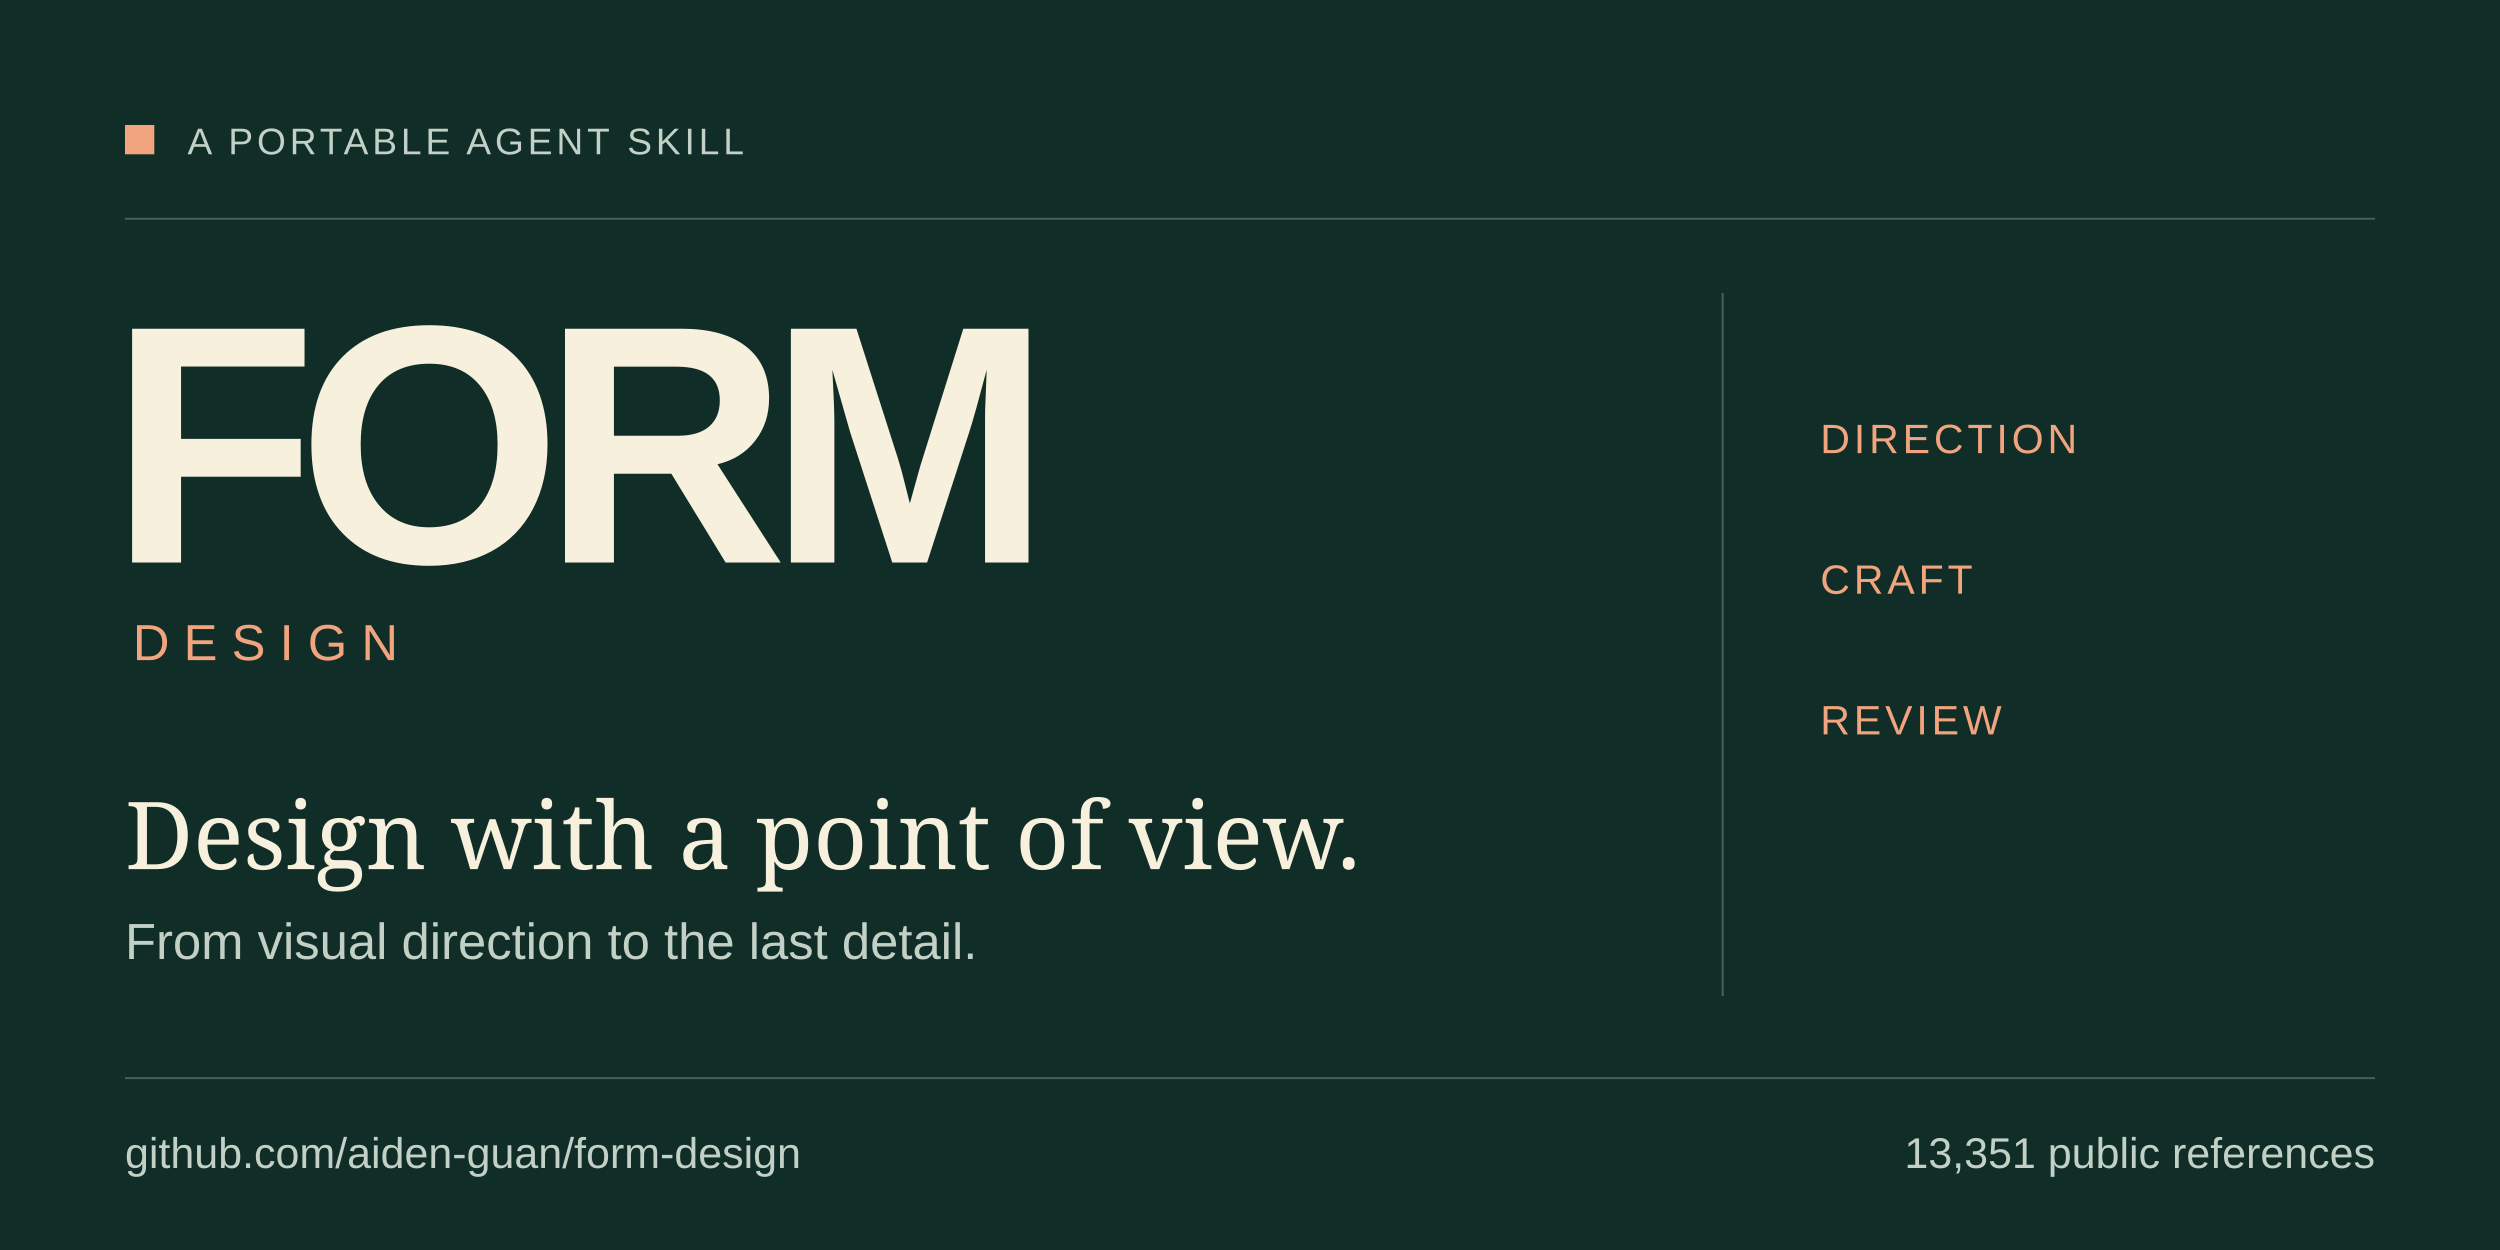
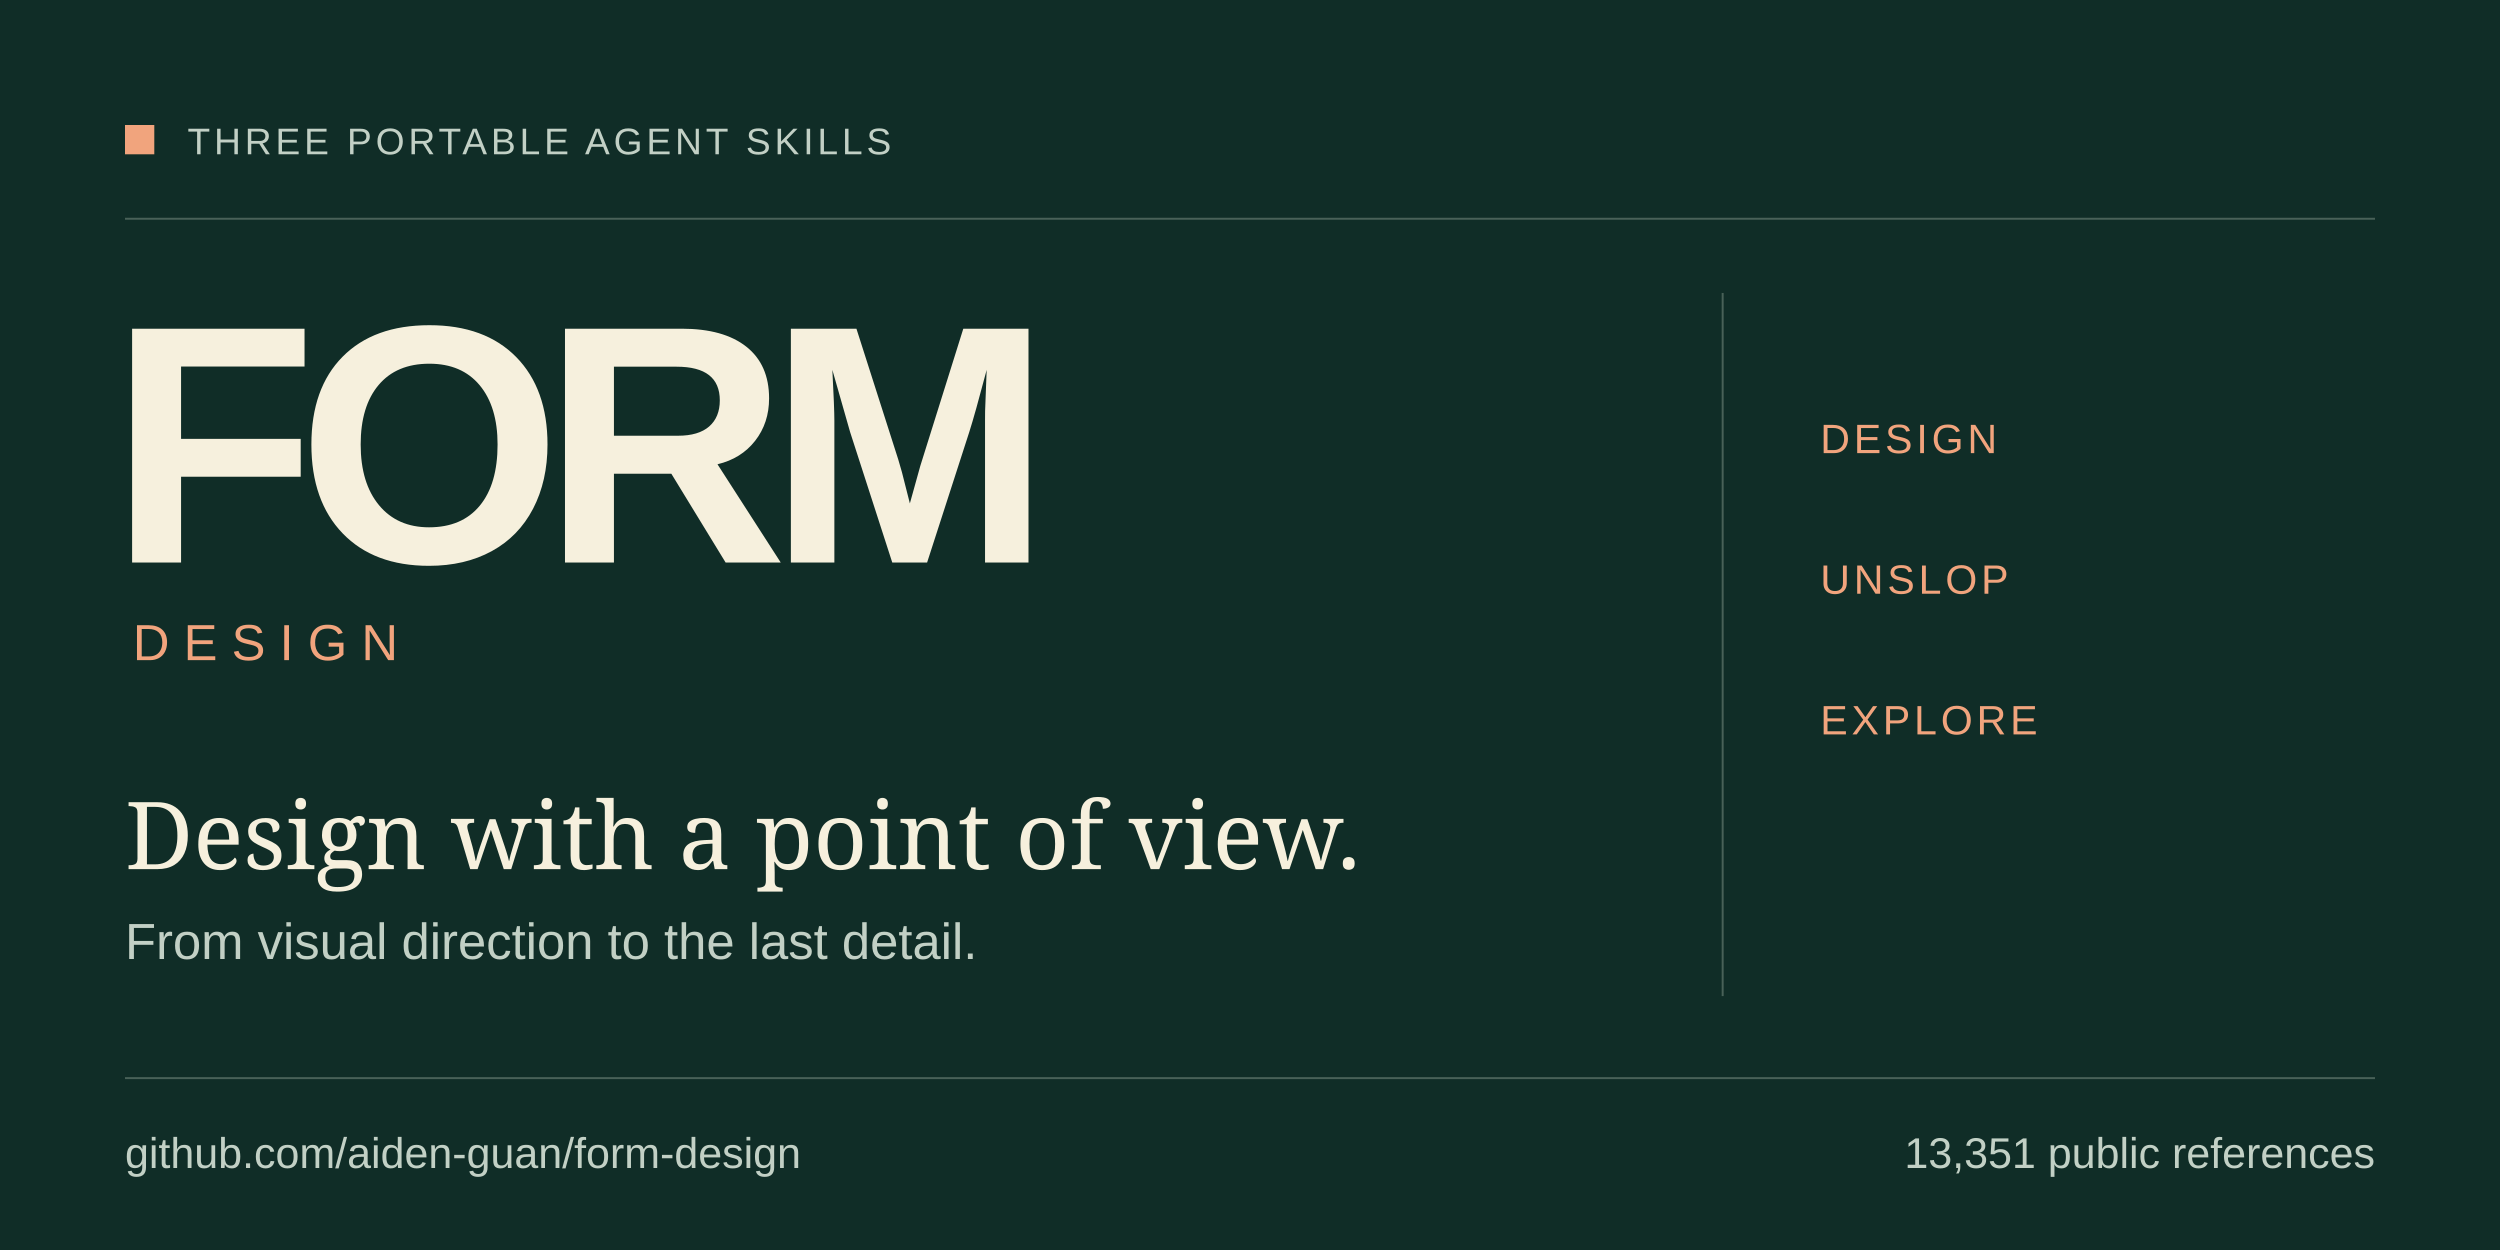
<svg xmlns="http://www.w3.org/2000/svg" width="1280" height="640" viewBox="0 0 1280 640" role="img" aria-labelledby="title desc">
  <rect width="1280" height="640" fill="#102d27" />
  <path d="M64 112H1216M64 552H1216M882 150V510" stroke="#496158" />
  <rect x="64" y="64" width="15" height="15" fill="#f1a47d" />
-   <text x="96" y="79" fill="#c2d0c5" font-size="19" font-family="Arial, Helvetica, sans-serif" letter-spacing="2">A PORTABLE AGENT SKILL</text>
+   <text x="96" y="79" fill="#c2d0c5" font-size="19" font-family="Arial, Helvetica, sans-serif" letter-spacing="2">THREE PORTABLE AGENT SKILLS</text>
  <text x="56" y="288" fill="#f6f0dd" font-size="174" font-family="Arial, Helvetica, sans-serif" font-weight="700" letter-spacing="-10">FORM</text>
  <text x="68" y="338" fill="#f1a47d" font-size="26" font-family="Arial, Helvetica, sans-serif">D E S I G N</text>
  <text x="64" y="445" fill="#f6f0dd" font-size="48" font-family="Georgia, serif">Design with a point of view.</text>
  <text x="64" y="491" fill="#c2d0c5" font-size="26" font-family="Arial, Helvetica, sans-serif">From visual direction to the last detail.</text>
-   <text x="932" y="232" fill="#f1a47d" font-size="21" font-family="Arial, Helvetica, sans-serif" letter-spacing="2">DIRECTION</text>
-   <text x="932" y="304" fill="#f1a47d" font-size="21" font-family="Arial, Helvetica, sans-serif" letter-spacing="2">CRAFT</text>
-   <text x="932" y="376" fill="#f1a47d" font-size="21" font-family="Arial, Helvetica, sans-serif" letter-spacing="2">REVIEW</text>
+   <text x="932" y="232" fill="#f1a47d" font-size="21" font-family="Arial, Helvetica, sans-serif" letter-spacing="2">DESIGN</text>
+   <text x="932" y="304" fill="#f1a47d" font-size="21" font-family="Arial, Helvetica, sans-serif" letter-spacing="2">UNSLOP</text>
+   <text x="932" y="376" fill="#f1a47d" font-size="21" font-family="Arial, Helvetica, sans-serif" letter-spacing="2">EXPLORE</text>
  <text x="64" y="598" fill="#c2d0c5" font-size="22" font-family="Arial, Helvetica, sans-serif">github.com/aiden-guan/form-design</text>
  <text x="1216" y="598" fill="#c2d0c5" font-size="22" font-family="Arial, Helvetica, sans-serif" text-anchor="end">13,351 public references</text>
</svg>
